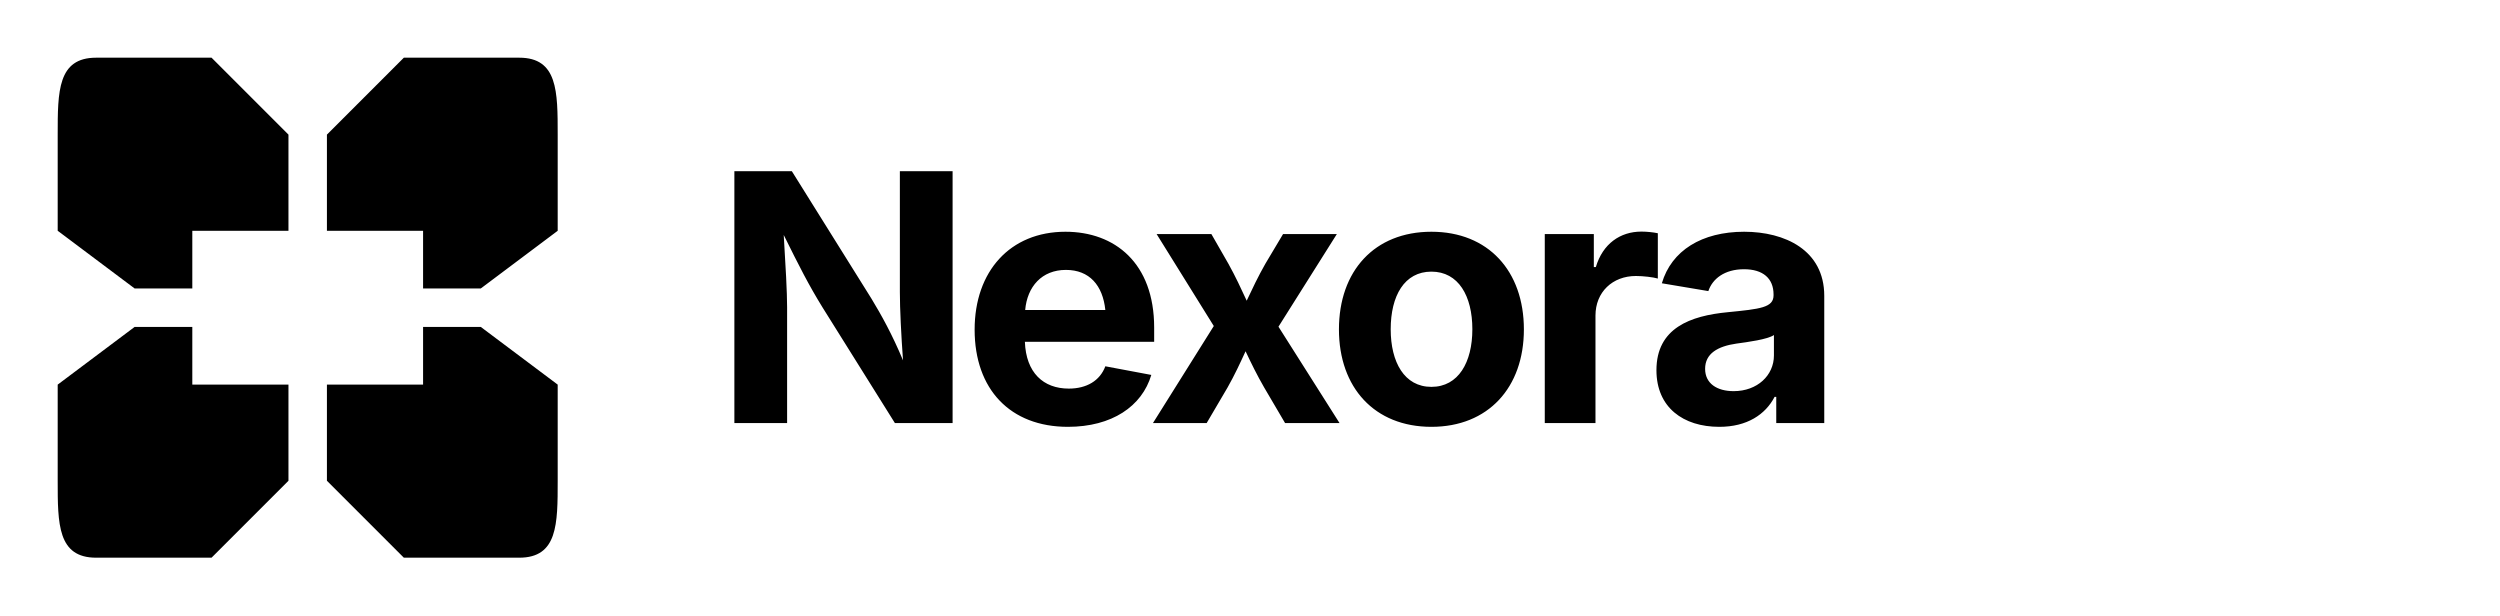
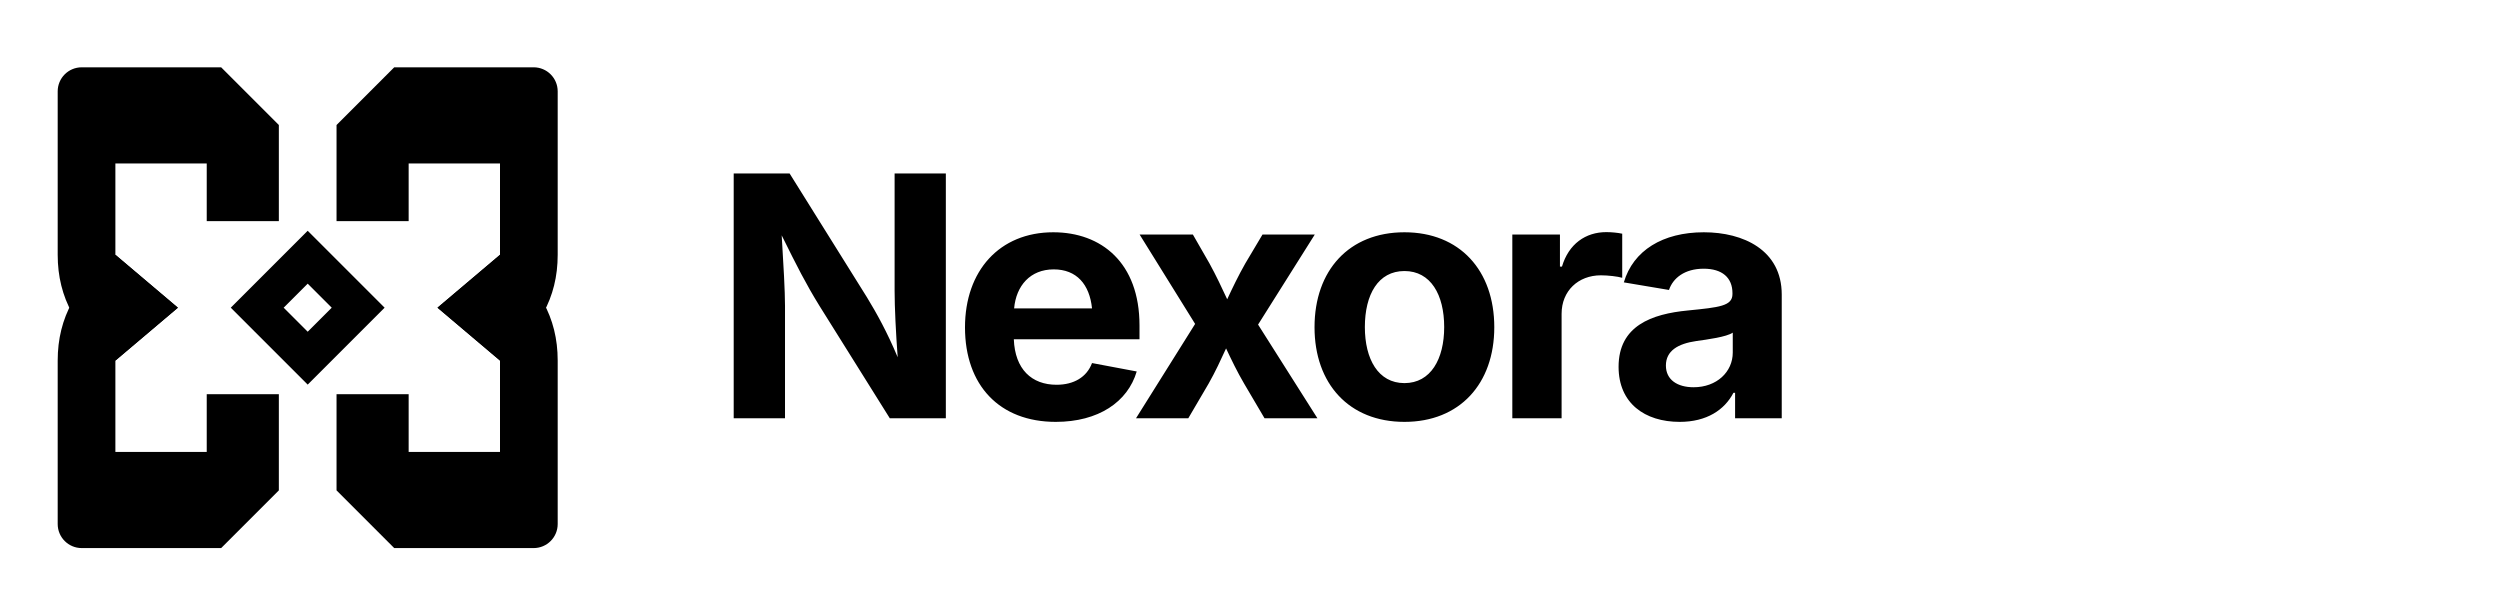
<svg xmlns="http://www.w3.org/2000/svg" viewBox="0 0 520 128" role="img" aria-label="Nexora">
-   <g fill="#000">
-     <path d="M20 12h24l16 16v20H40v12H28L12 48V28c0-9 0-16 8-16z" />
-     <path d="M108 12H84L68 28v20h20v12h12l16-12V28c0-9 0-16-8-16z" />
-     <path d="M20 116h24l16-16V80H40V68H28L12 80v20c0 9 0 16 8 16z" />
-     <path d="M108 116H84l-16-16V80h20V68h12l16 12v20c0 9 0 16-8 16z" />
-     <text x="148" y="88" font-family="Inter,Arial,sans-serif" font-size="72" font-weight="650" letter-spacing="-3">Nexora</text>
+   <g fill="currentColor">
+     <path d="M17 14h29l12 12v20H43V34H24v19l13 11-13 11c-8-6-12-13-12-22V19a5 5 0 0 1 5-5Z" />
+     <path d="M111 14H82L70 26v20h15V34h19v19L91 64l13 11c8-6 12-13 12-22V19a5 5 0 0 0-5-5Z" />
+     <path d="M17 114h29l12-12V82H43v12H24V75L37 64 24 53c-8 6-12 13-12 22v34a5 5 0 0 0 5 5Z" />
+     <path d="M111 114H82l-12-12V82h15v12h19V75L91 64l13-11c8 6 12 13 12 22v34a5 5 0 0 1-5 5Z" />
+     <path fill-rule="evenodd" d="m64 48 16 16-16 16-16-16 16-16Zm0 11-5 5 5 5 5-5-5-5Z" />
+     <text x="148" y="87" font-family="Inter,Arial,sans-serif" font-size="70" font-weight="680" letter-spacing="-3.4">Nexora</text>
  </g>
</svg>
